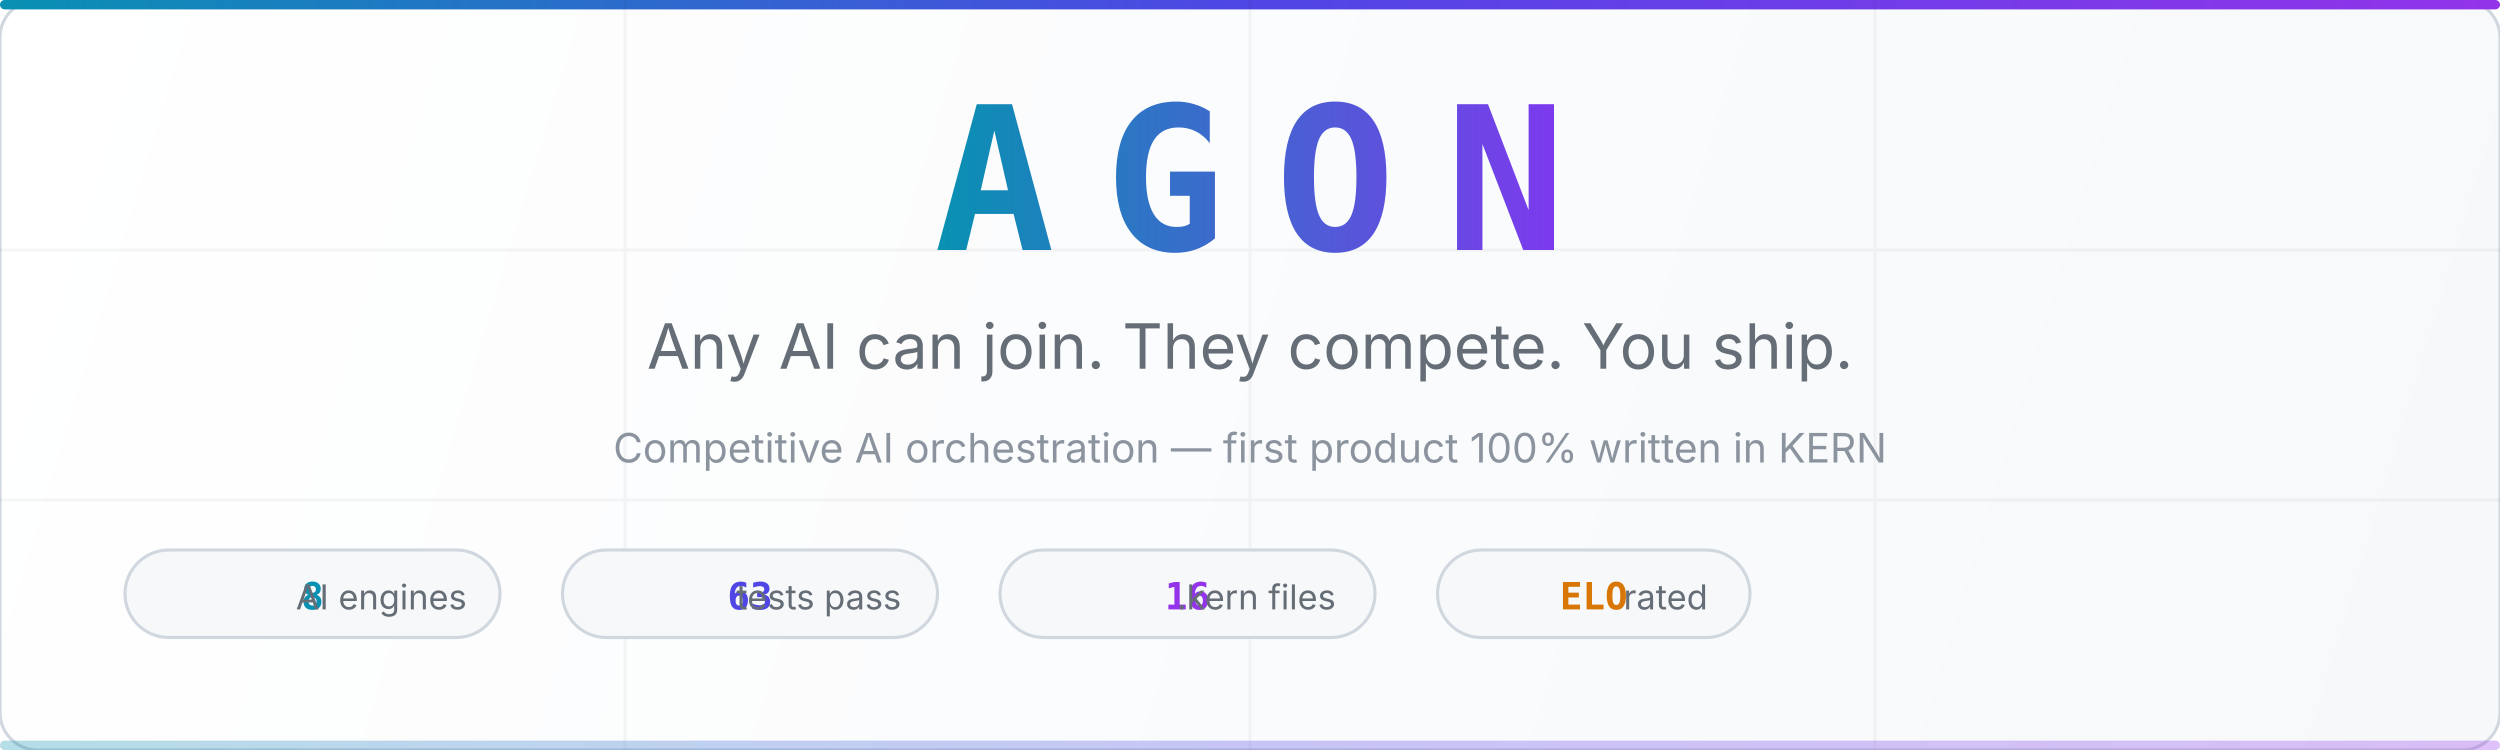
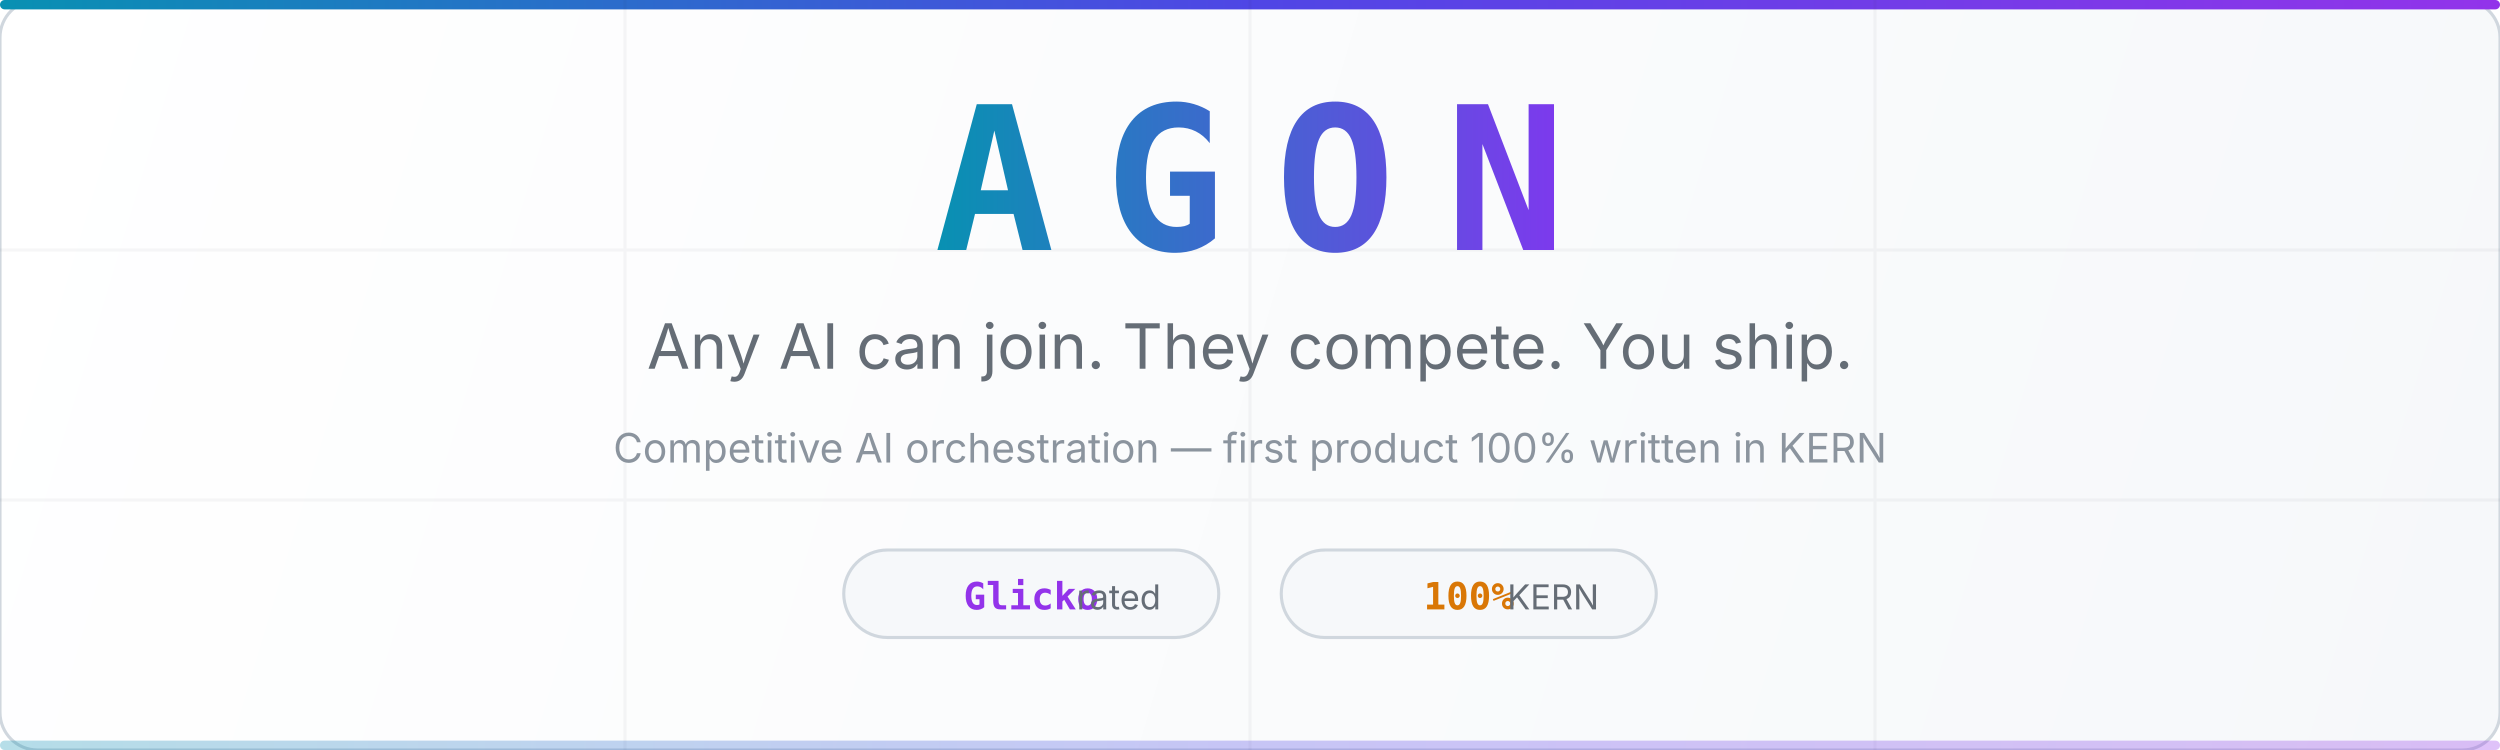
<svg xmlns="http://www.w3.org/2000/svg" width="800" height="240" viewBox="0 0 800 240" fill="none">
  <defs>
    <linearGradient id="bg" x1="0" y1="0" x2="800" y2="240" gradientUnits="userSpaceOnUse">
      <stop offset="0%" stop-color="#ffffff" />
      <stop offset="100%" stop-color="#f6f8fa" />
    </linearGradient>
    <linearGradient id="accent" x1="0%" y1="0%" x2="100%" y2="0%">
      <stop offset="0%" stop-color="#0891b2" />
      <stop offset="50%" stop-color="#4f46e5" />
      <stop offset="100%" stop-color="#9333ea" />
    </linearGradient>
    <linearGradient id="text-grad" x1="0%" y1="0%" x2="100%" y2="0%">
      <stop offset="0%" stop-color="#0891b2" />
      <stop offset="100%" stop-color="#7c3aed" />
    </linearGradient>
  </defs>
  <rect width="800" height="240" rx="12" fill="url(#bg)" stroke="#d0d7de" stroke-width="1" />
  <rect y="0" width="800" height="3" rx="1.5" fill="url(#accent)" />
  <g opacity="0.04">
    <line x1="200" y1="0" x2="200" y2="240" stroke="#1f2328" stroke-width="1" />
    <line x1="400" y1="0" x2="400" y2="240" stroke="#1f2328" stroke-width="1" />
    <line x1="600" y1="0" x2="600" y2="240" stroke="#1f2328" stroke-width="1" />
    <line x1="0" y1="80" x2="800" y2="80" stroke="#1f2328" stroke-width="1" />
    <line x1="0" y1="160" x2="800" y2="160" stroke="#1f2328" stroke-width="1" />
  </g>
  <text x="400" y="80" text-anchor="middle" font-family="'SF Mono', 'Fira Code', 'JetBrains Mono', monospace" font-size="64" font-weight="800" letter-spacing="16" fill="url(#text-grad)">AGON</text>
  <text x="400" y="118" text-anchor="middle" font-family="'Inter', 'Segoe UI', system-ui, sans-serif" font-size="20" font-weight="400" fill="#656d76">Any AI can join. They compete. You ship.</text>
  <text x="400" y="148" text-anchor="middle" font-family="'Inter', 'Segoe UI', system-ui, sans-serif" font-size="13" font-weight="400" fill="#8b949e">Competitive AI orchestration — first product 100% written in KERN</text>
  <g transform="translate(400, 190)" text-anchor="middle">
-     <rect x="-360" y="-14" width="120" height="28" rx="14" fill="#f6f8fa" stroke="#d0d7de" stroke-width="1" />
-     <text x="-300" y="5" font-family="'SF Mono', monospace" font-size="12" font-weight="600" fill="#0891b2">8</text>
-     <text x="-278" y="5" font-family="'Inter', sans-serif" font-size="11" fill="#656d76">AI engines</text>
-     <rect x="-220" y="-14" width="120" height="28" rx="14" fill="#f6f8fa" stroke="#d0d7de" stroke-width="1" />
-     <text x="-160" y="5" font-family="'SF Mono', monospace" font-size="12" font-weight="600" fill="#4f46e5">63</text>
-     <text x="-138" y="5" font-family="'Inter', sans-serif" font-size="11" fill="#656d76">tests pass</text>
-     <rect x="-80" y="-14" width="120" height="28" rx="14" fill="#f6f8fa" stroke="#d0d7de" stroke-width="1" />
-     <text x="-20" y="5" font-family="'SF Mono', monospace" font-size="12" font-weight="600" fill="#9333ea">16</text>
-     <text x="2" y="5" font-family="'Inter', sans-serif" font-size="11" fill="#656d76">.kern files</text>
-     <rect x="60" y="-14" width="100" height="28" rx="14" fill="#f6f8fa" stroke="#d0d7de" stroke-width="1" />
-     <text x="110" y="5" font-family="'SF Mono', monospace" font-size="12" font-weight="600" fill="#d97706">ELO</text>
-     <text x="133" y="5" font-family="'Inter', sans-serif" font-size="11" fill="#656d76">rated</text>
+     <rect x="-130" y="-14" width="120" height="28" rx="14" fill="#f6f8fa" stroke="#d0d7de" stroke-width="1" />
+     <text x="-70" y="5" font-family="'SF Mono', monospace" font-size="12" font-weight="600" fill="#9333ea">Glicko</text>
+     <text x="-42" y="5" font-family="'Inter', sans-serif" font-size="11" fill="#656d76">rated</text>
+     <rect x="10" y="-14" width="120" height="28" rx="14" fill="#f6f8fa" stroke="#d0d7de" stroke-width="1" />
+     <text x="70" y="5" font-family="'SF Mono', monospace" font-size="12" font-weight="600" fill="#d97706">100%</text>
+     <text x="97" y="5" font-family="'Inter', sans-serif" font-size="11" fill="#656d76">KERN</text>
  </g>
  <rect y="237" width="800" height="3" rx="1.5" fill="url(#accent)" opacity="0.3" />
</svg>
